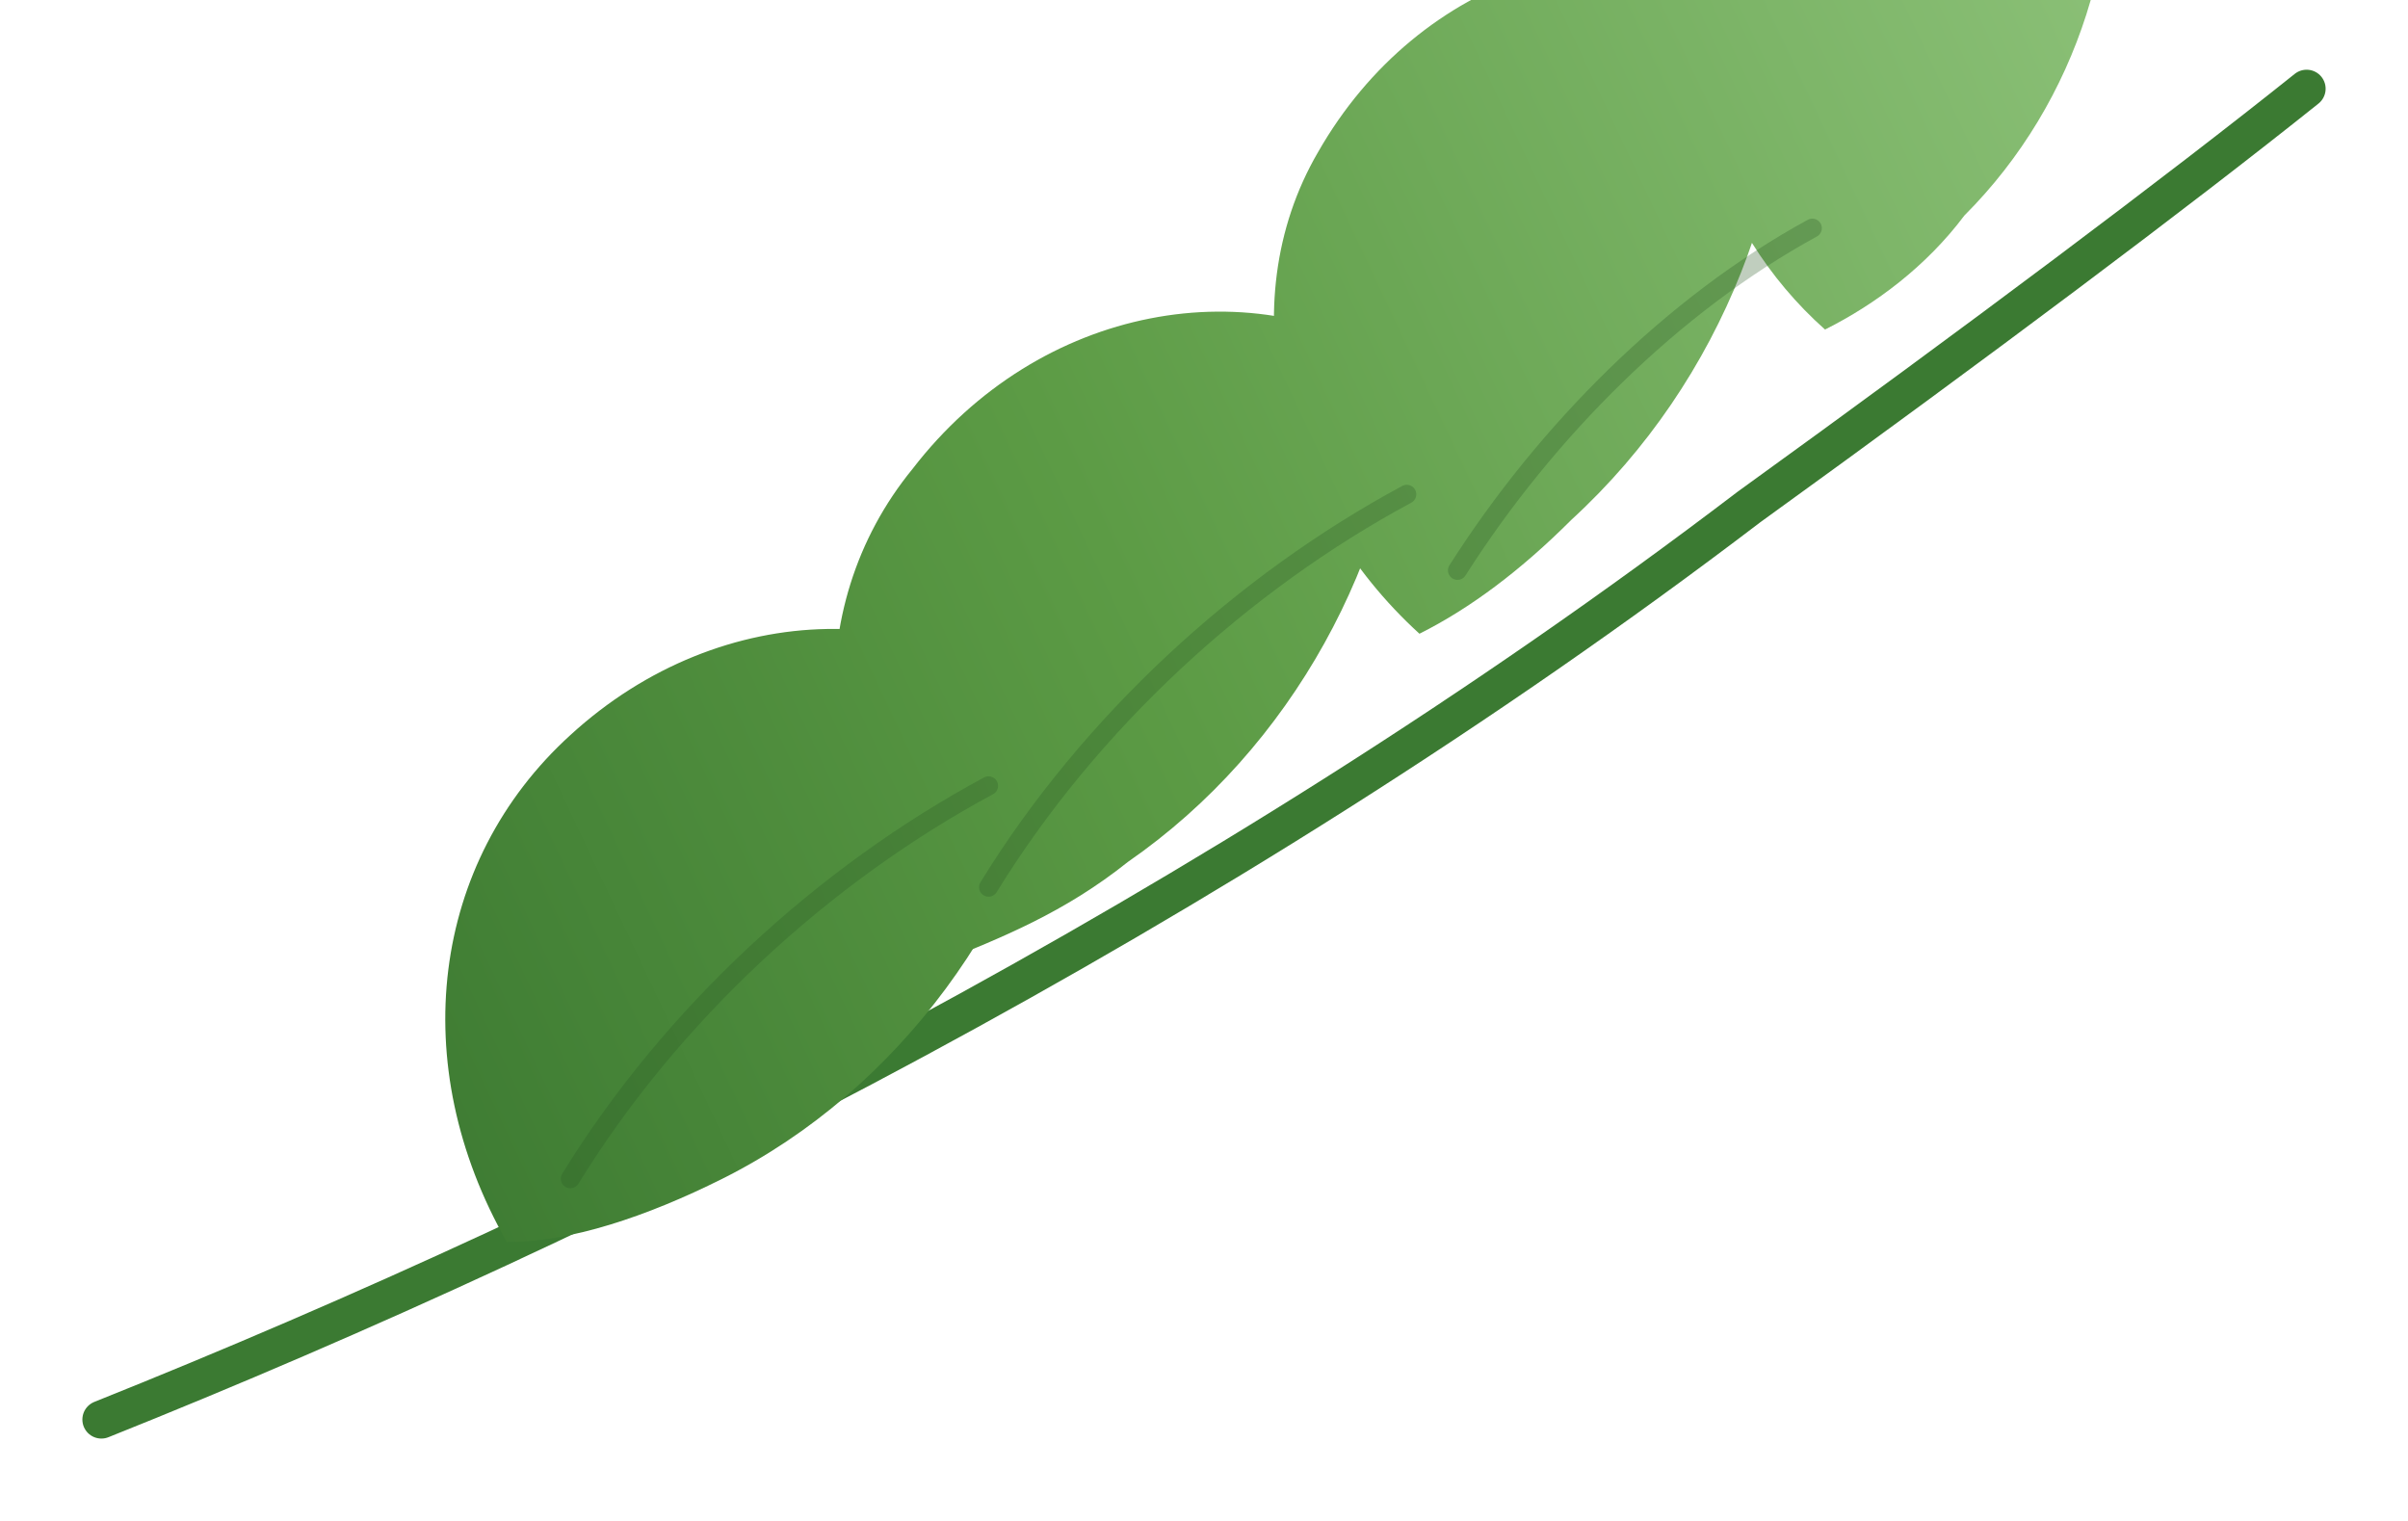
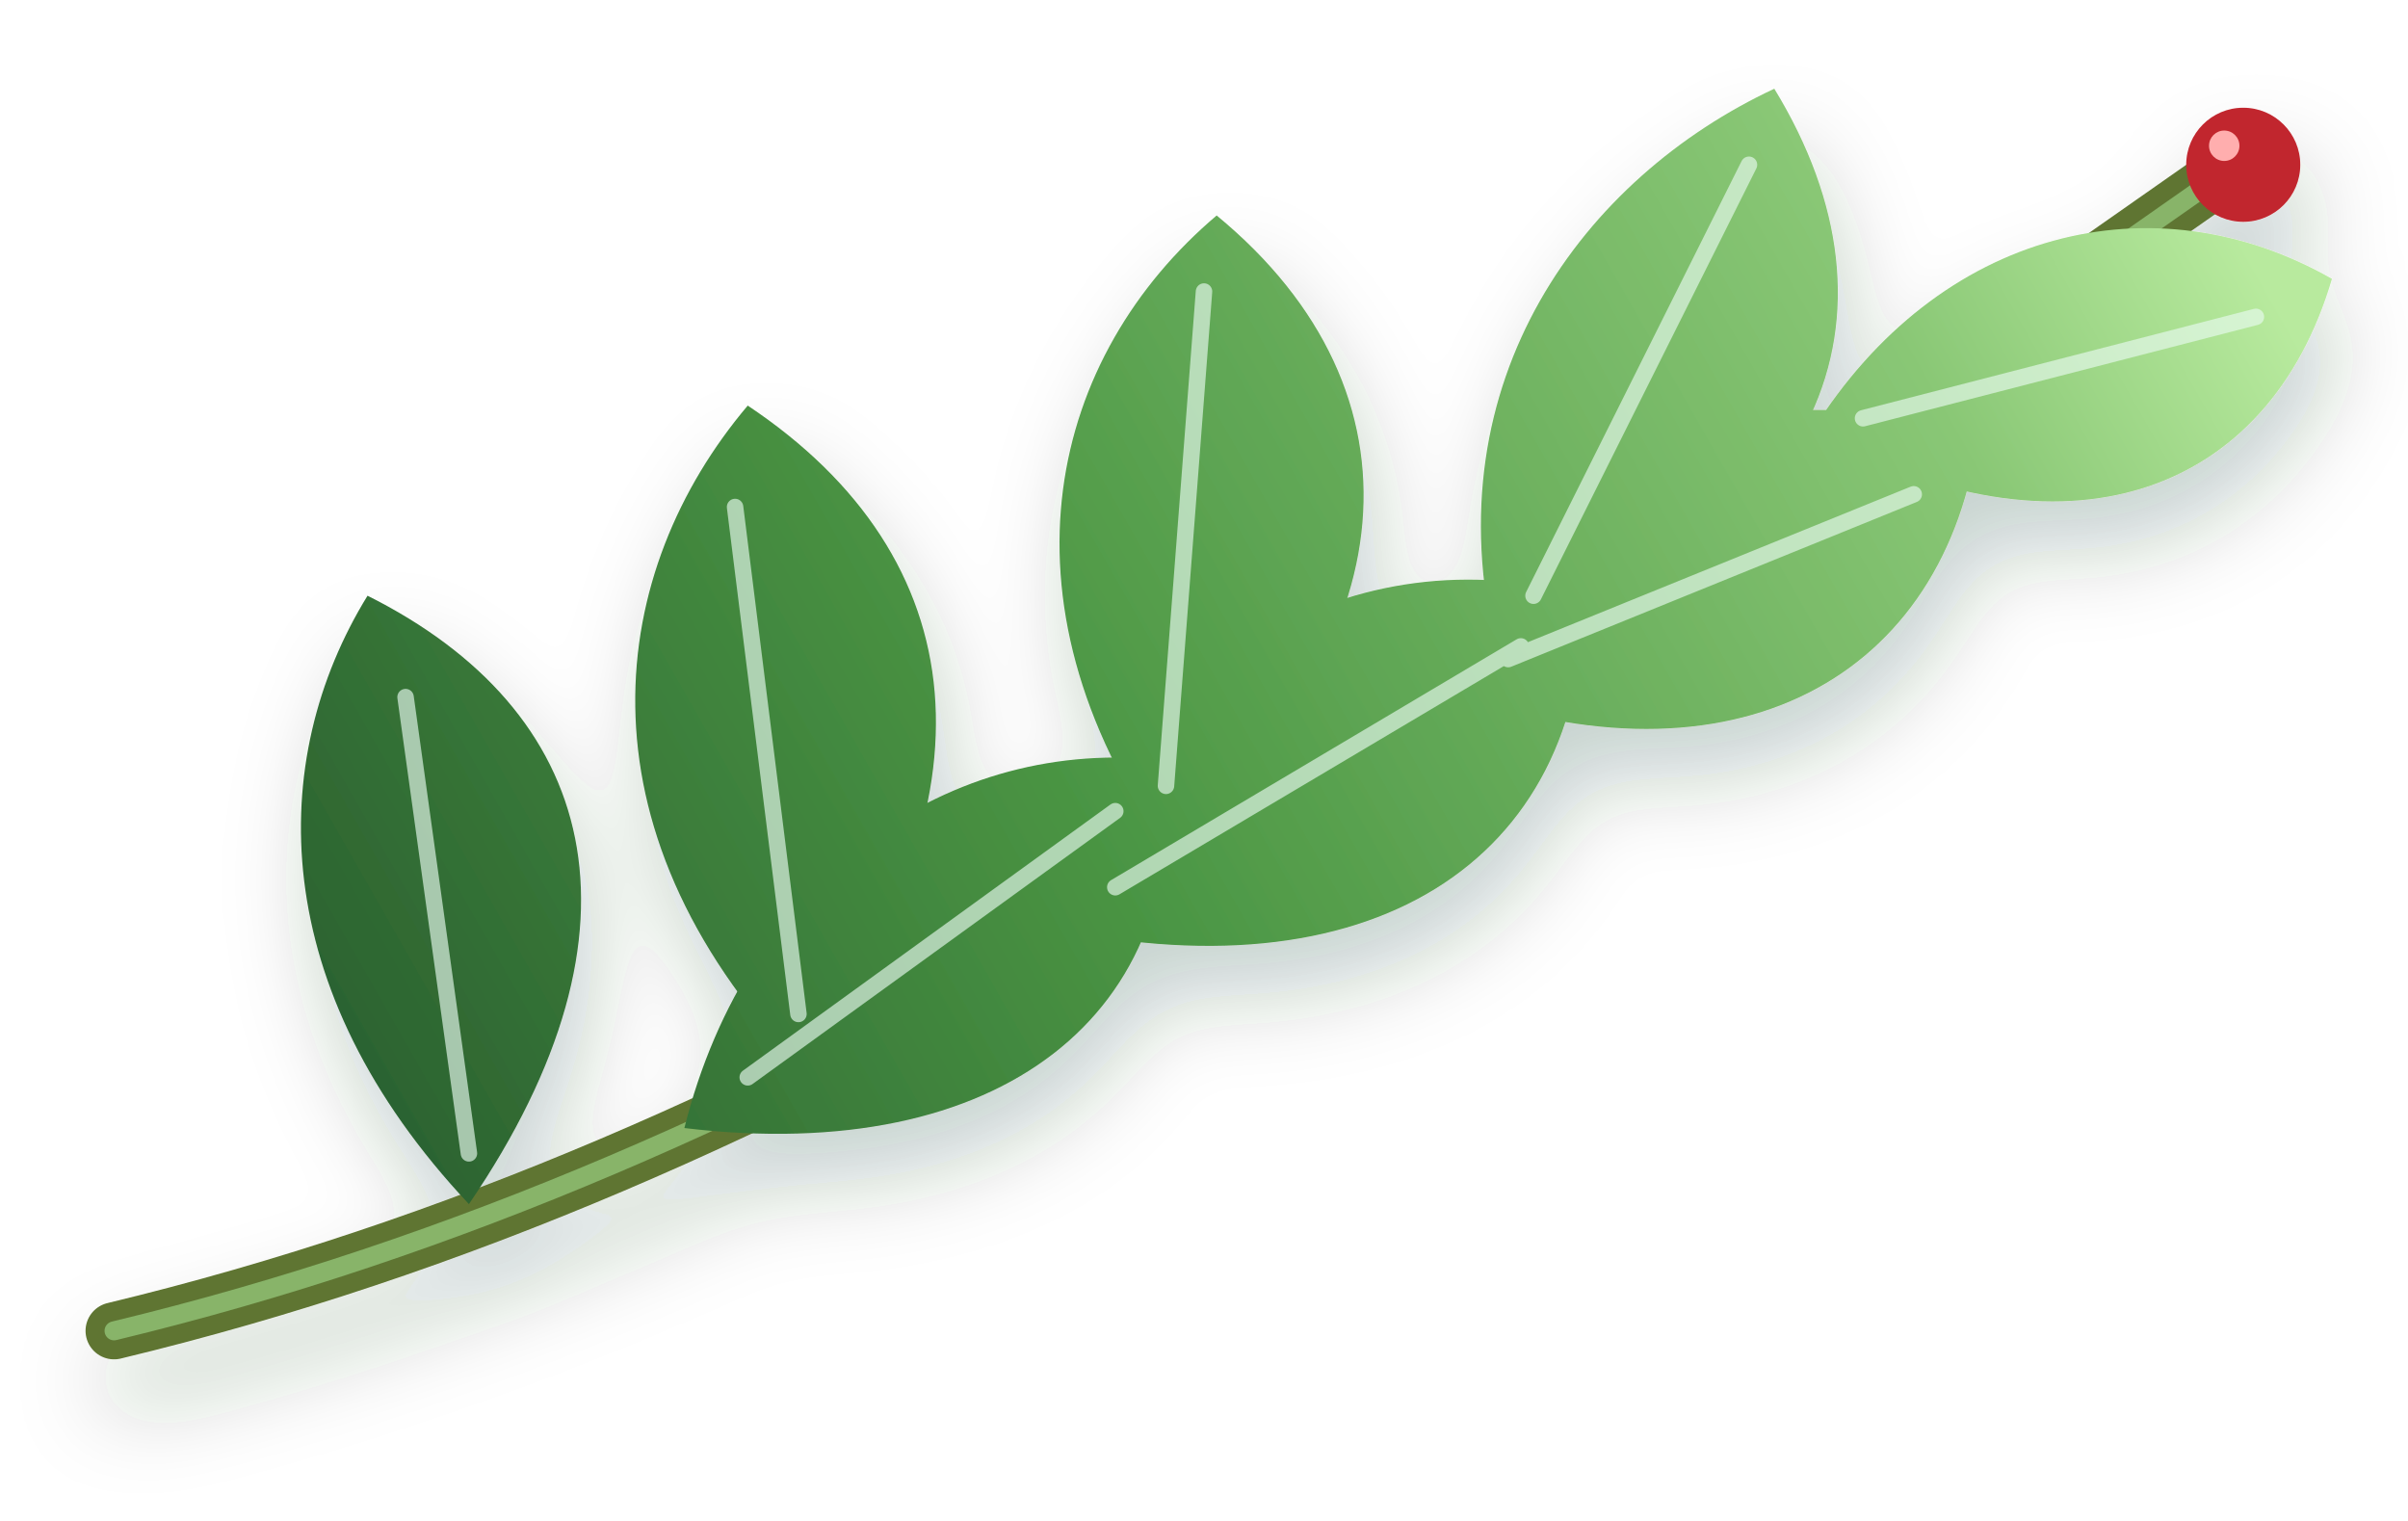
<svg xmlns="http://www.w3.org/2000/svg" viewBox="0 0 190 120" fill="none">
  <defs>
-     <linearGradient id="sp1" x1="10" y1="100" x2="180" y2="20" gradientUnits="userSpaceOnUse">
-       <stop stop-color="#33702C" />
-       <stop offset=".5" stop-color="#5C9B45" />
-       <stop offset="1" stop-color="#8CC178" />
+     <linearGradient id="kb-decor-sprig-grad" x1="16" y1="104" x2="174" y2="14" gradientUnits="userSpaceOnUse">
+       <stop offset="0%" stop-color="#21522A" />
+       <stop offset="45%" stop-color="#4B9644" />
+       <stop offset="85%" stop-color="#89C775" />
+       <stop offset="100%" stop-color="#B8EA9E" />
    </linearGradient>
+     <filter id="kb-decor-sprig-shadow" x="-12%" y="-18%" width="135%" height="150%">
+       <feDropShadow dx="1" dy="4" stdDeviation="3.5" flood-color="#143B1D" flood-opacity="0.22" />
+     </filter>
  </defs>
-   <path d="M8 112C48 96 96 72 138 40c18-13 34-25 44-33" stroke="#3B7A32" stroke-width="3" stroke-linecap="round" />
-   <g fill="url(#sp1)">
-     <path d="M40 98c-8-14-6-30 5-40 12-11 29-11 39-1-3 15-13 29-27 36-6 3-12 5-17 5Z" />
-     <path d="M74 76c-10-12-11-28-2-39 10-13 27-16 39-8-1 15-9 30-22 39-5 4-10 6-15 8Z" />
-     <path d="M112 50c-11-10-15-26-8-38 8-14 24-19 37-13 1 15-5 31-17 42-4 4-8 7-12 9Z" />
-     <path d="M144 26c-9-8-13-21-8-31 6-11 19-16 30-12 2 12-2 25-11 34-3 4-7 7-11 9Z" />
+   <g filter="url(#kb-decor-sprig-shadow)">
+     <path d="M9 105C63 92 108 61 175 14" stroke="#5E7533" stroke-width="4.5" stroke-linecap="round" />
+     <path d="M9 105C63 92 108 61 175 14" stroke="#9ED686" stroke-width="1.5" stroke-linecap="round" opacity="0.65" />
+     <path d="M37 95C21 78 21 60 29 47c18 9 23 26 8 48ZM63 84C45 65 48 45 59 32c18 12 20 31 4 52ZM92 67C78 47 83 28 96 17c17 14 15 34-4 50ZM118 51c-5-21 7-37 22-44 11 18 4 36-22 44Z" fill="url(#kb-decor-sprig-grad)" />
+     <path d="M54 89c5-20 21-31 38-29 2 20-13 32-38 29ZM82 73c7-21 25-31 43-26 0 21-17 32-43 26ZM113 54c9-19 27-26 43-19-3 19-20 28-43 19ZM143 34c10-16 27-20 41-12-5 17-21 23-41 12Z" fill="url(#kb-decor-sprig-grad)" />
+     <g stroke="#E8FAF0" stroke-width="1.3" stroke-linecap="round" opacity="0.65">
+       <path d="m32 55 5 36M58 40l5 40M95 23l-3 39M138 13l-17 34M88 64 59 85M120 51 88 70M151 39l-32 13M178 25l-31 8" />
+     </g>
+     <circle cx="177" cy="13" r="4.5" fill="#C1272D" />
+     <circle cx="175.5" cy="11.5" r="1.2" fill="#FFAEAE" />
  </g>
-   <path d="M45 93c8-13 20-24 33-31M78 70c8-13 20-24 33-31M115 45c7-11 17-21 28-27" stroke="#2A5C26" stroke-width="1.5" stroke-linecap="round" opacity=".3" />
</svg>
